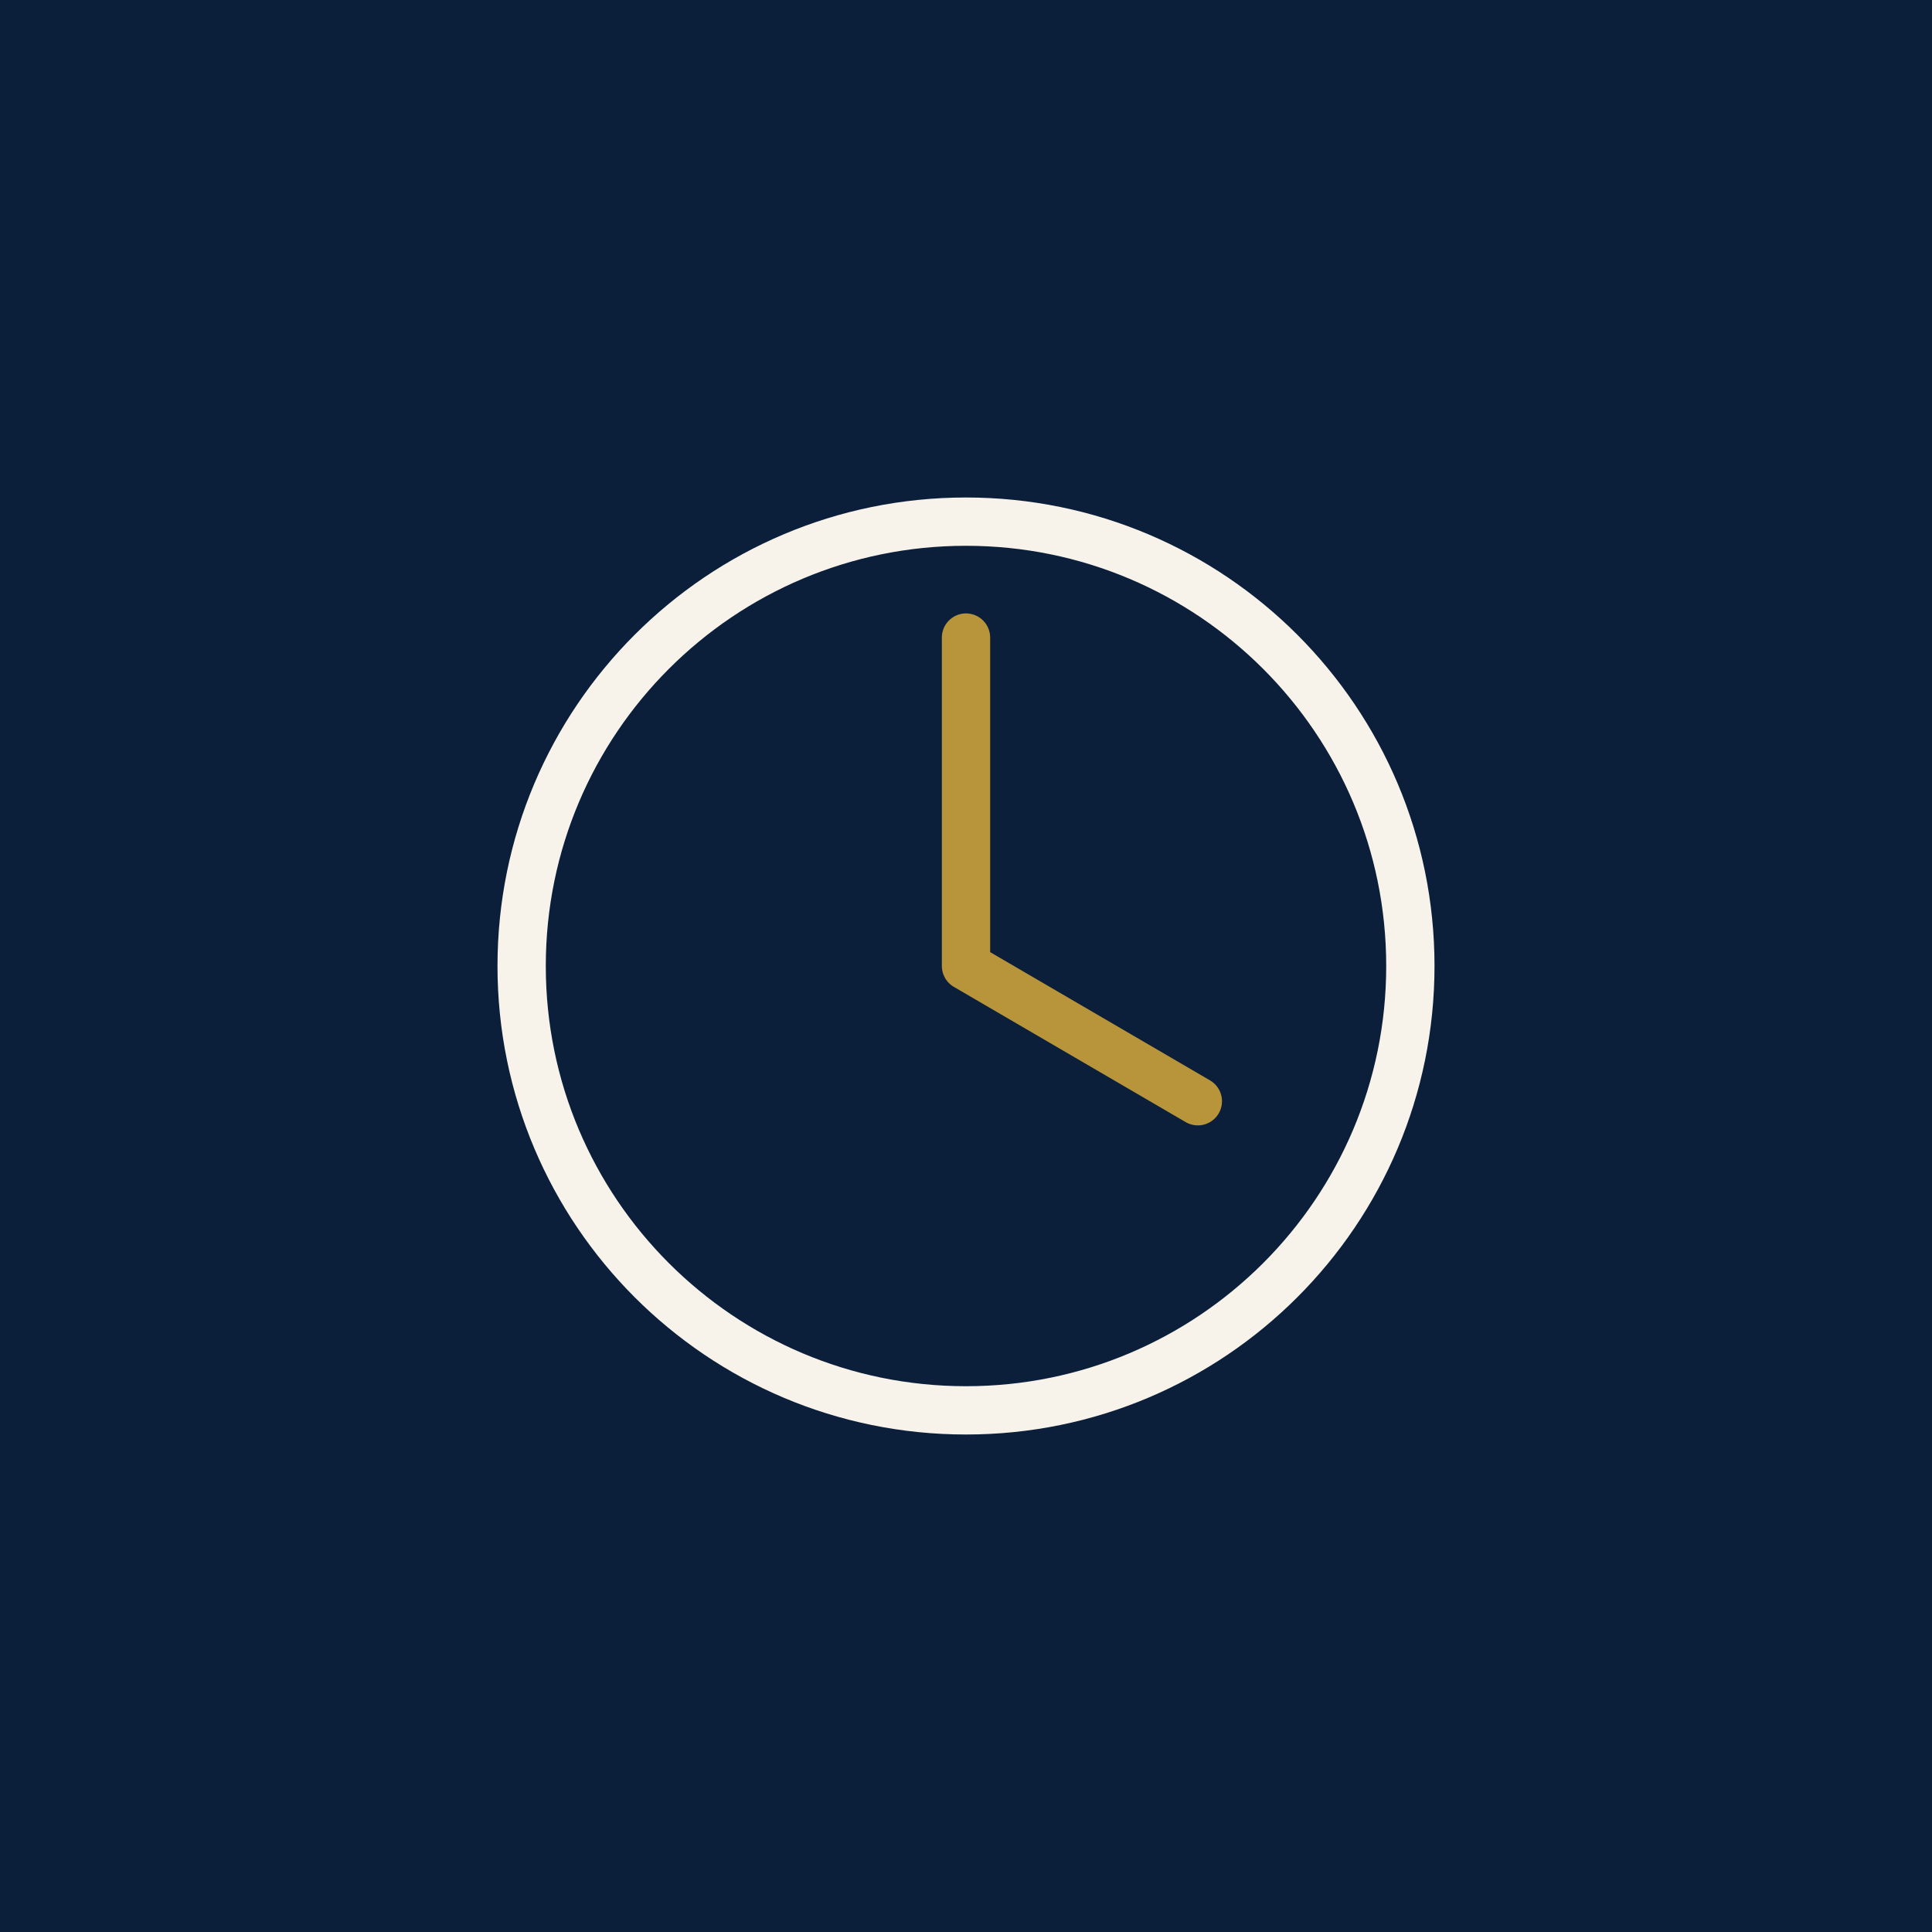
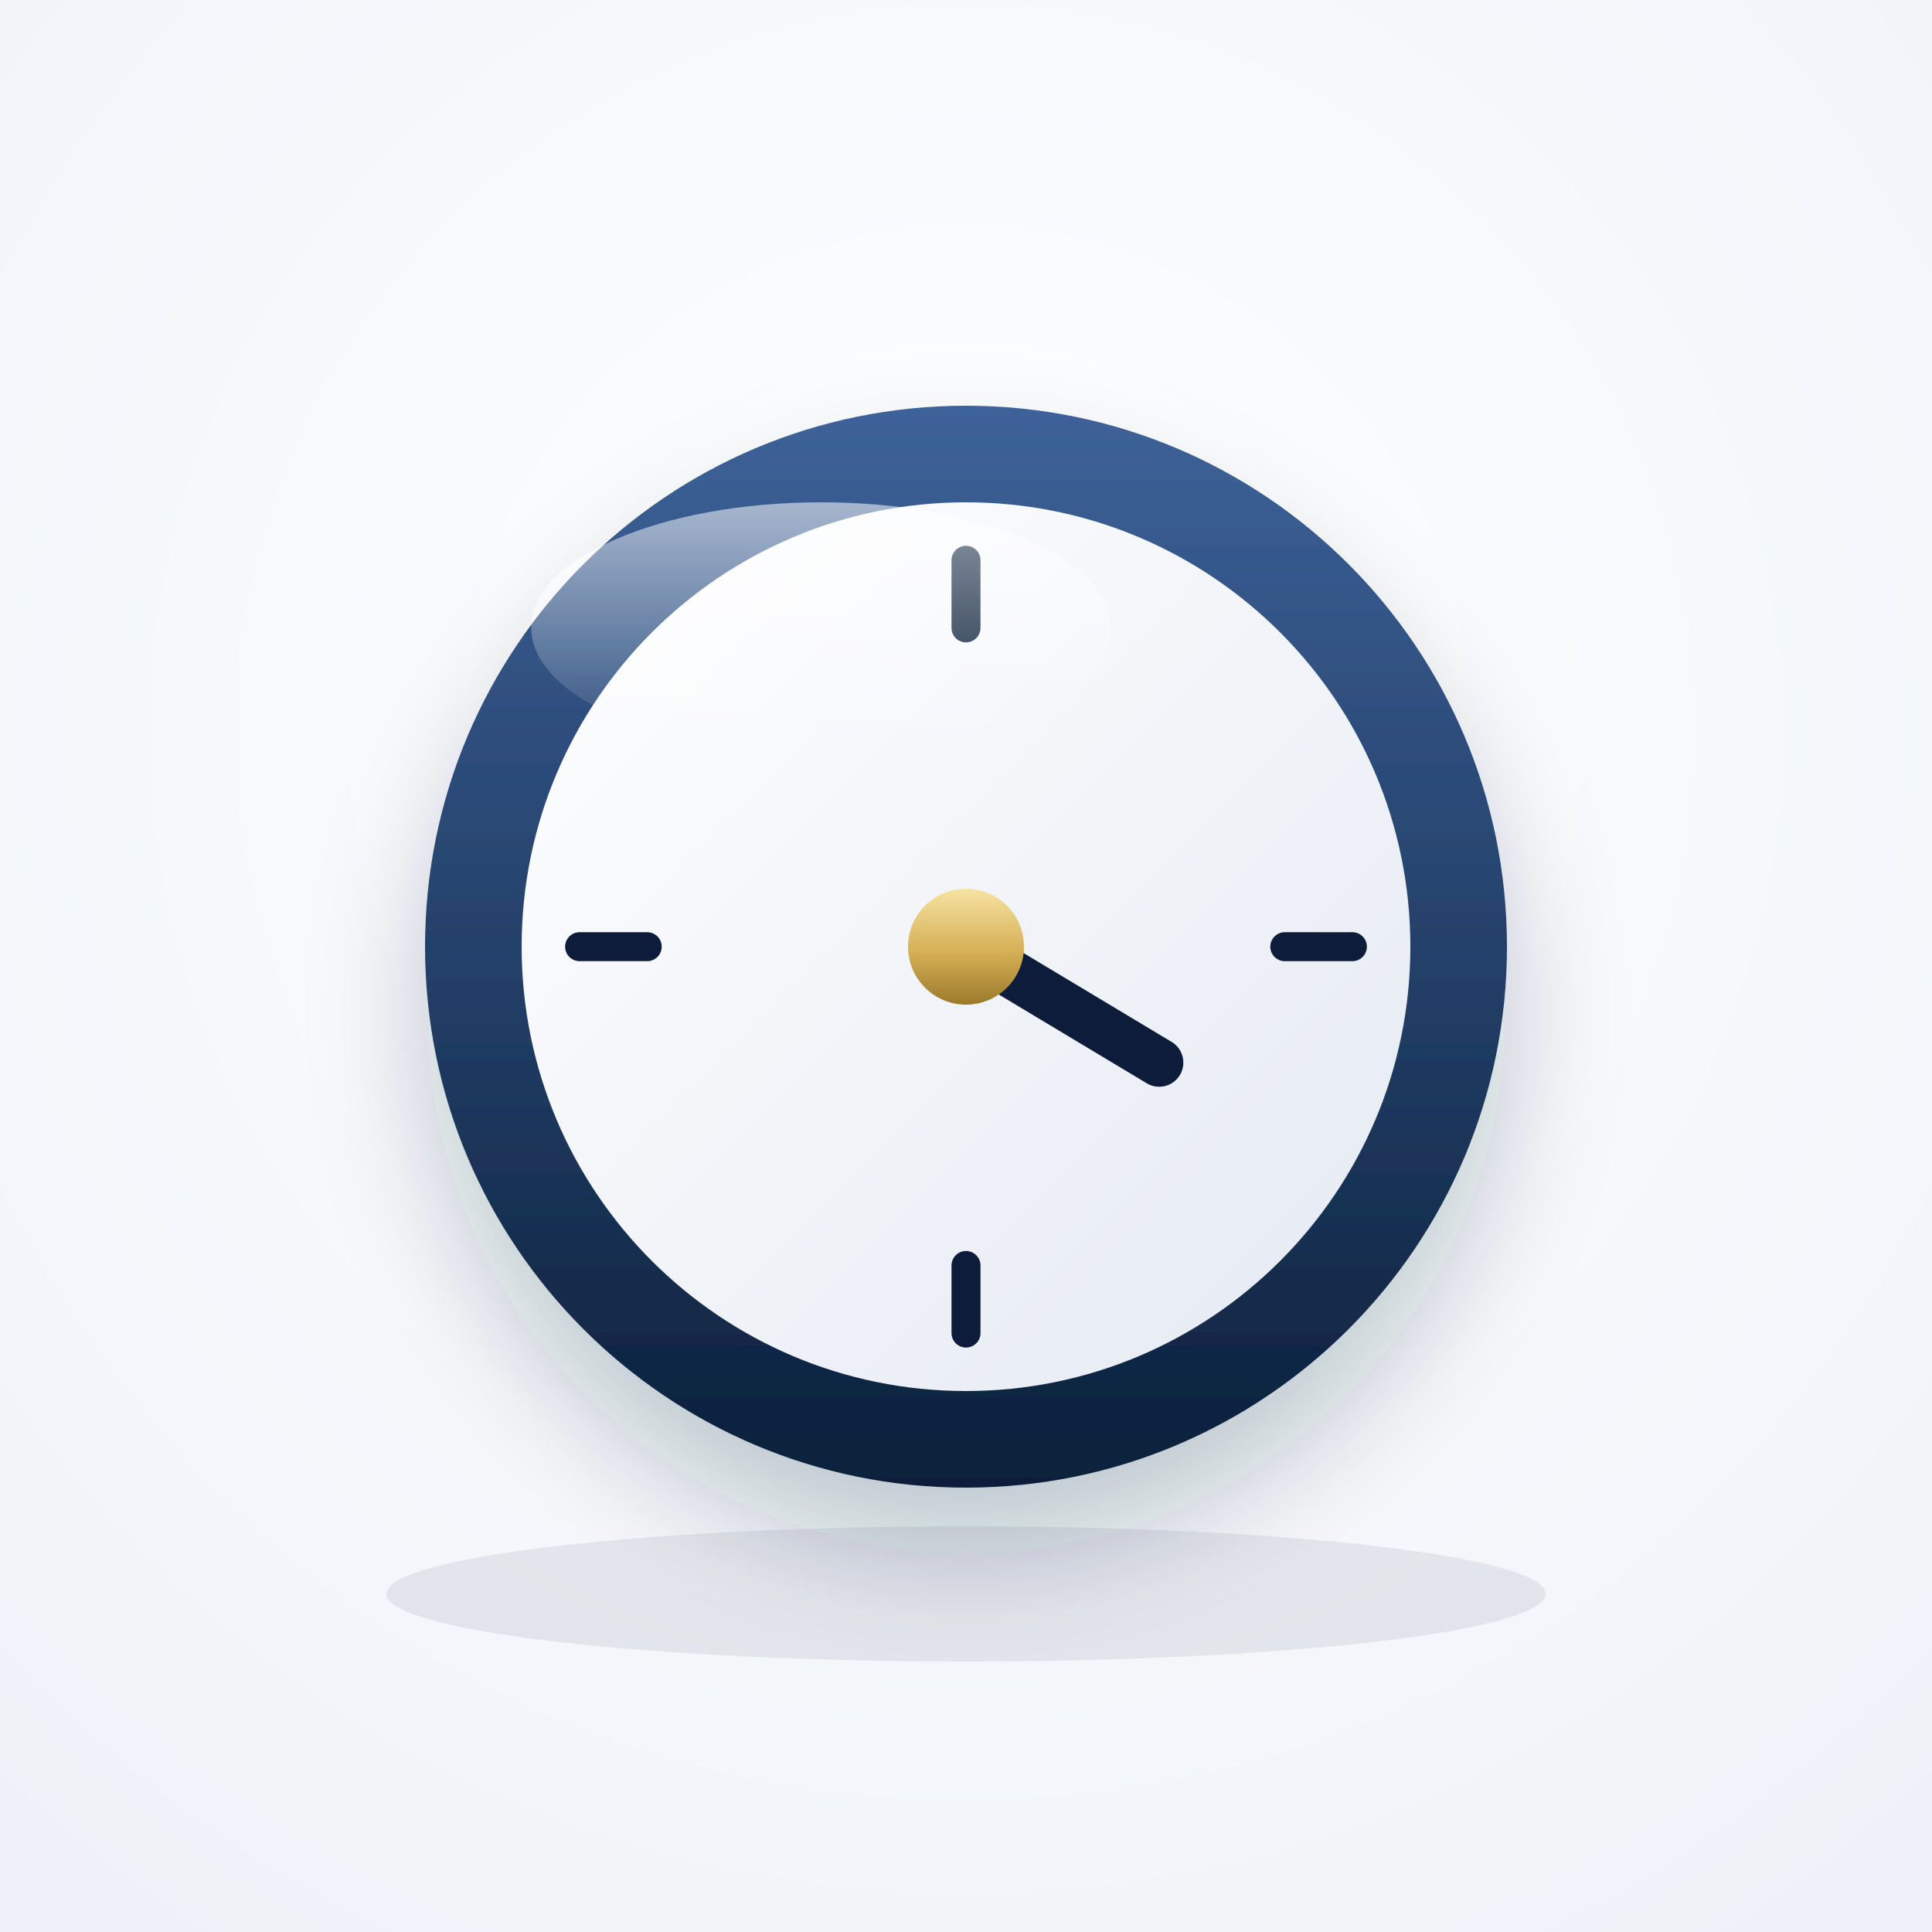
- <svg xmlns="http://www.w3.org/2000/svg" width="400" height="400" viewBox="0 0 400 400" role="img" aria-label="Our History">
-   <rect width="400" height="400" fill="#0B1F3A" />
-   <circle cx="200" cy="200" r="92" fill="none" stroke="#F7F3EA" stroke-width="10" />
-   <path d="M200 132 v68 l48 28" fill="none" stroke="#B8953A" stroke-width="10" stroke-linecap="round" stroke-linejoin="round" />
+ <svg xmlns="http://www.w3.org/2000/svg" width="400" height="400" viewBox="0 0 400 400" role="img" aria-label="Our history">
+   <defs>
+     <radialGradient id="bg" cx="50%" cy="38%" r="75%">
+       <stop offset="0" stop-color="#FFFFFF" />
+       <stop offset="1" stop-color="#EEF2F8" />
+     </radialGradient>
+     <linearGradient id="navy" x1="0" y1="0" x2="0" y2="1">
+       <stop offset="0" stop-color="#3D6299" />
+       <stop offset="1" stop-color="#0B1F3A" />
+     </linearGradient>
+     <linearGradient id="gold" x1="0" y1="0" x2="0" y2="1">
+       <stop offset="0" stop-color="#F6E3A1" />
+       <stop offset=".55" stop-color="#D4AF55" />
+       <stop offset="1" stop-color="#9C7A2A" />
+     </linearGradient>
+     <linearGradient id="paper" x1="0" y1="0" x2="1" y2="1">
+       <stop offset="0" stop-color="#FFFFFF" />
+       <stop offset="1" stop-color="#E4E9F2" />
+     </linearGradient>
+     <linearGradient id="shine" x1="0" y1="0" x2="0" y2="1">
+       <stop offset="0" stop-color="#FFFFFF" stop-opacity=".55" />
+       <stop offset="1" stop-color="#FFFFFF" stop-opacity="0" />
+     </linearGradient>
+     <filter id="lift" x="-30%" y="-30%" width="160%" height="170%">
+       <feDropShadow dx="0" dy="14" stdDeviation="12" flood-color="#0B1F3A" flood-opacity=".22" />
+     </filter>
+   </defs>
+   <rect width="400" height="400" fill="url(#bg)" />
+   <ellipse cx="200" cy="330" rx="120" ry="14" fill="#0B1F3A" opacity=".08" />
+   <g filter="url(#lift)">
+     <circle cx="200" cy="196" r="112" fill="url(#navy)" />
+     <circle cx="200" cy="196" r="92" fill="url(#paper)" />
+     <g stroke="#0B1F3A" stroke-width="6" stroke-linecap="round">
+       <path d="M200 116v14M200 262v14M120 196h14M266 196h14" />
+     </g>
+     <path d="M200 196 V142" stroke="url(#gold)" stroke-width="12" stroke-linecap="round" />
+     <path d="M200 196 L240 220" stroke="#0B1F3A" stroke-width="10" stroke-linecap="round" />
+     <circle cx="200" cy="196" r="12" fill="url(#gold)" />
+     <ellipse cx="170" cy="130" rx="60" ry="26" fill="url(#shine)" />
+   </g>
</svg>
